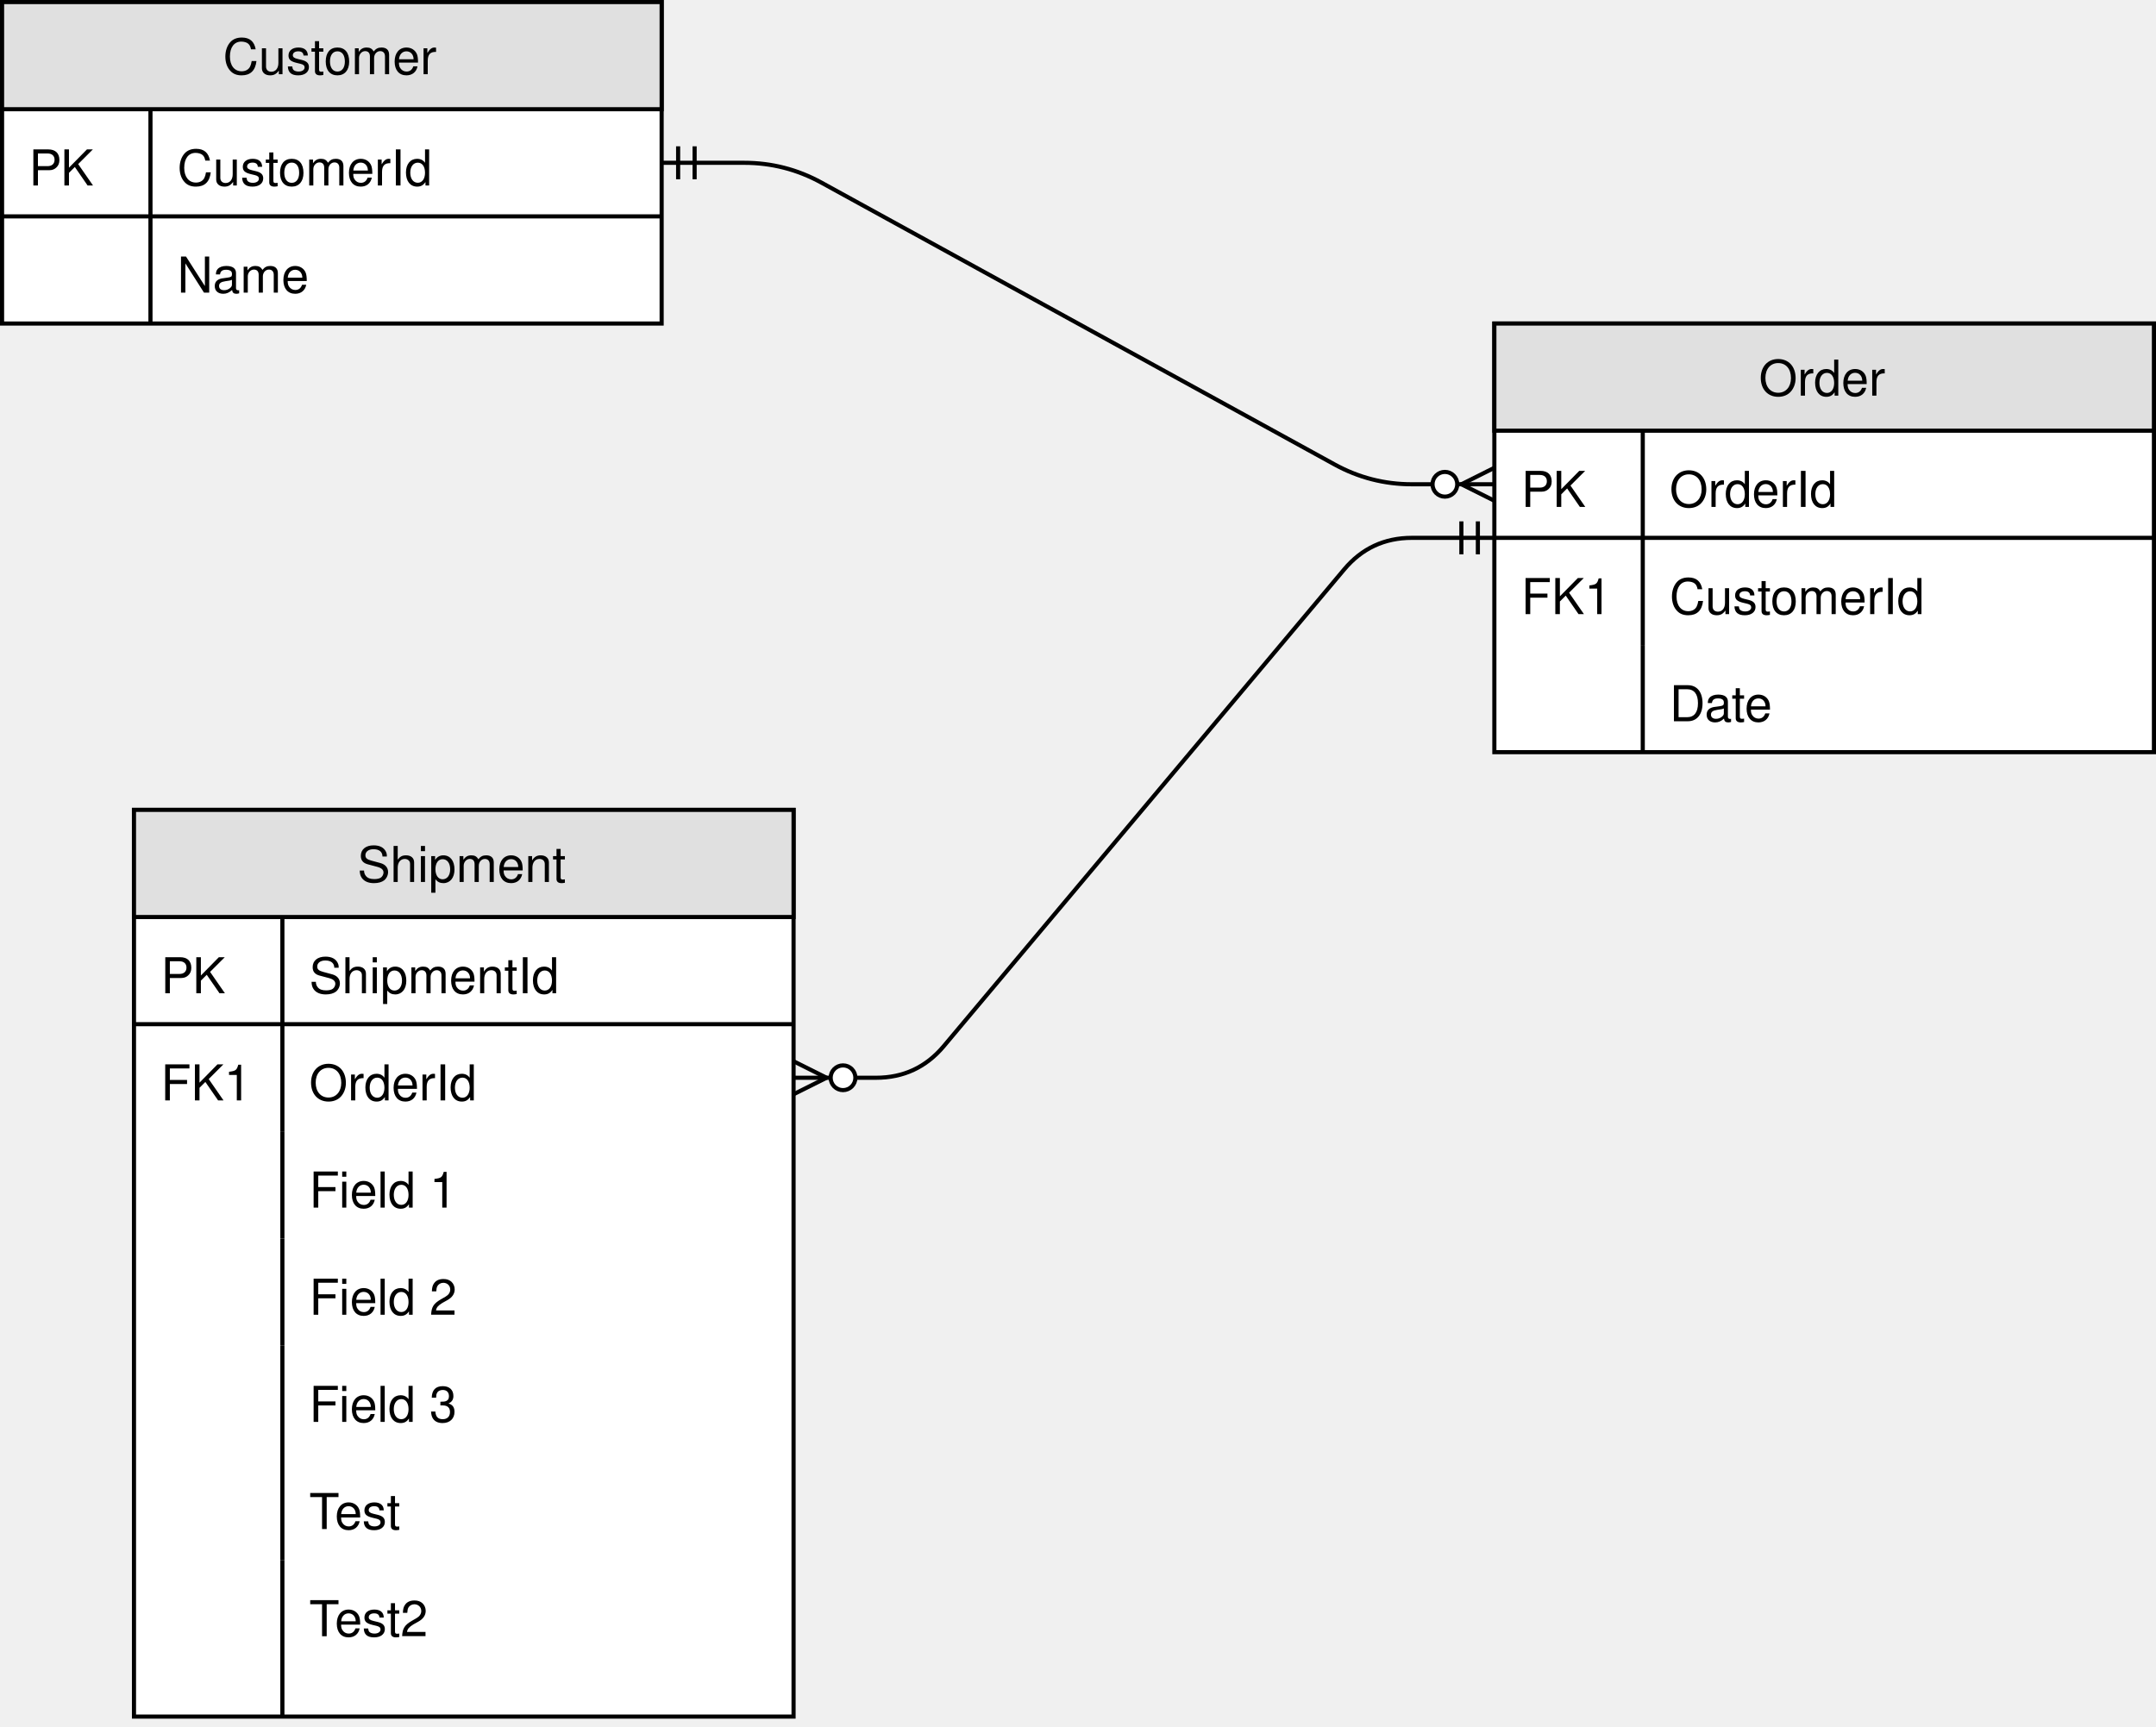
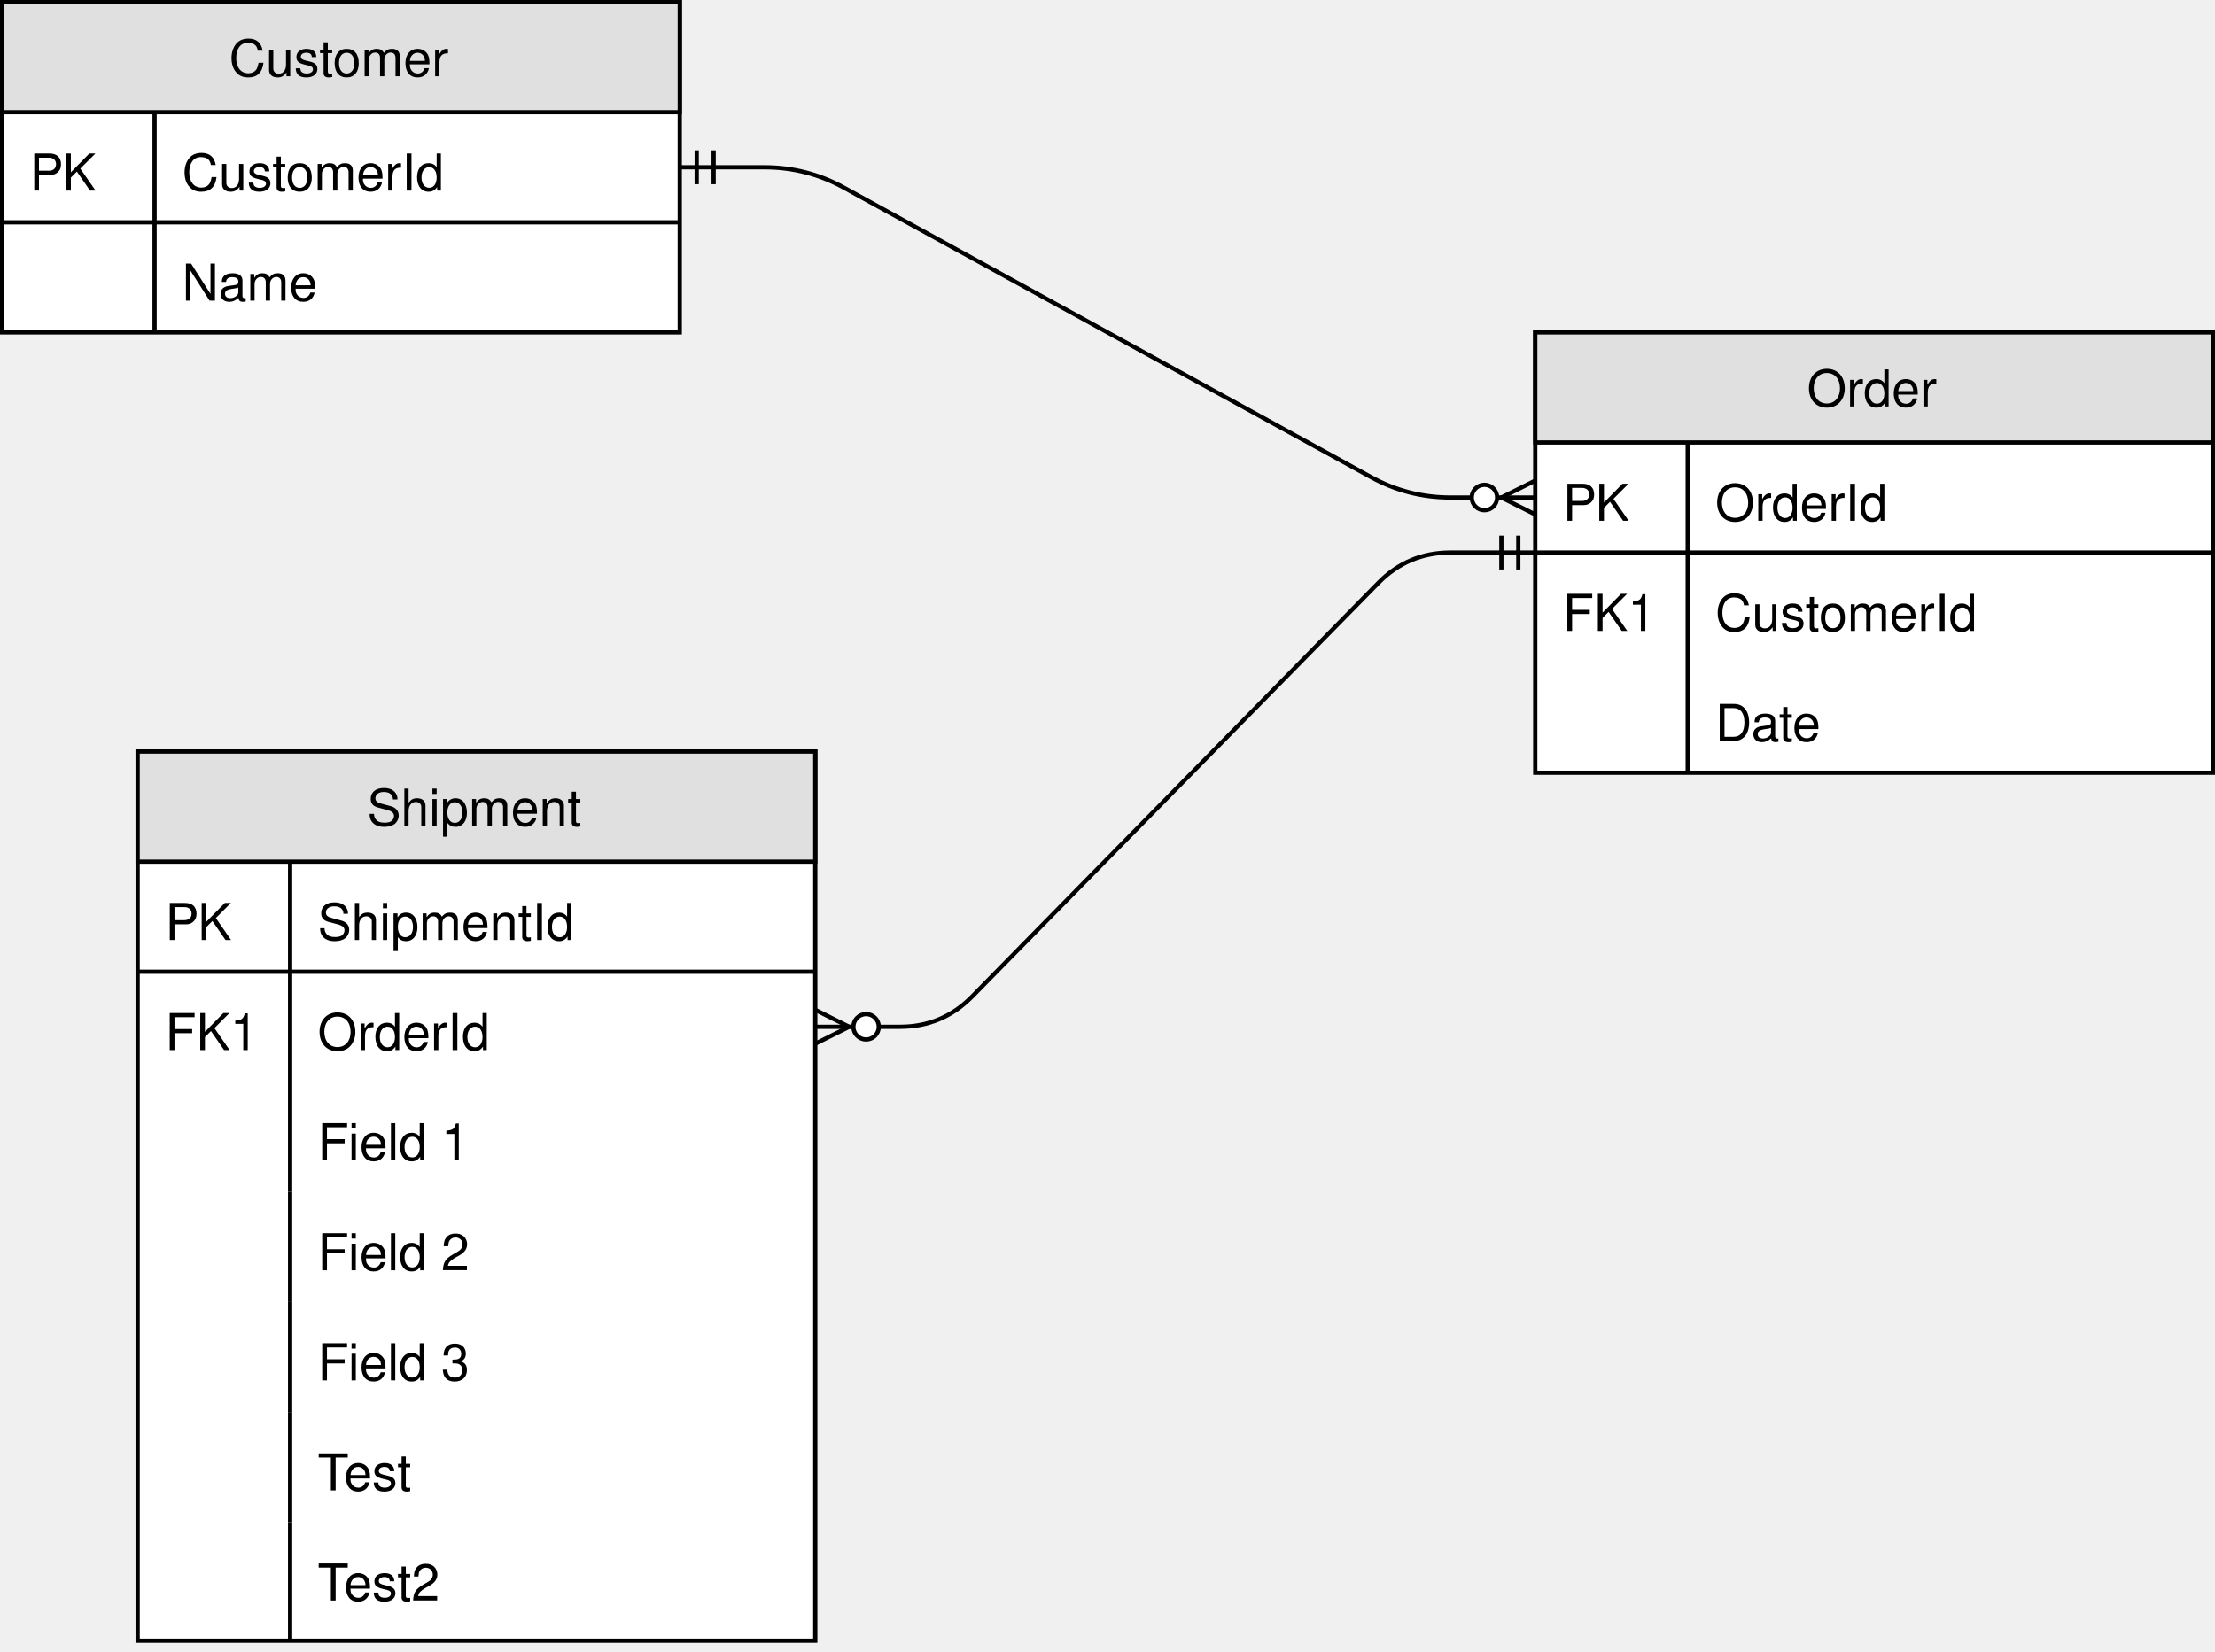
- <svg xmlns="http://www.w3.org/2000/svg" width="523px" height="419px" version="1.1" content="%3Cmxfile%20userAgent%3D%22Mozilla%2F5.0%20(Macintosh%3B%20Intel%20Mac%20OS%20X%2010_12_3)%20AppleWebKit%2F537.36%20(KHTML%2C%20like%20Gecko)%20Chrome%2F55.0.288.95%20Safari%2F537.36%22%20version%3D%22%40DRAWIO-VERSION%40%22%20editor%3D%22www.draw.io%22%20type%3D%22github%22%3E%3Cdiagram%20name%3D%22Page-1%22%3E7Vxdc9soFP01ftwdfVmOH2s36e403WbizPQZS1hmioUG4TrOr1%2BQQF9EjhQntjRDm8mICwLBPffockw8cZe7528UJNsfJIR44ljh88T9OnGcmePx38JwzA2%2Bd5MbIorC3GSXhhV6gdJoSesehTCtNWSEYIaSujEgcQwDVrMBSsmh3mxDcH3UBERQM6wCgHXrLxSybW69cfzS%2Fg9E0VaNbPvzvGYNgt8RJftYjjdx3E32L6%2FeAdWXnGi6BSE5VEzu7cRdUkJYfrV7XkIsllYtW37fXUtt8dwUxqzLDe48sJ2ZFQaev1lvws1fsoc%2FAO%2FlWiz3KSM7SOUDs6NapPSAdhjEvLTYkJitZI3Fy8EW4fAeHMlePEXK%2BKqo0mJLKHrh7QHmVTY38GrKJAb4CvPeEMZLggnNxnGhJf7X7lyJHuVYFKb83gc1Zbsw3YOUqechGIMkRevsCUWTHaARiheE8bnJRmo%2Bd%2FXhpf94r8KtMFStleeyAqPkdwEV0b%2FuCLWykDL4XDFJx3yDfJEZPfImsnYuY0bFkCweSkDavoTRtgLGmWwHZAxERcfFWI88ZkAc8cUoBrMVIo%2BN8lvDqZhQwwHMII0BgwuxXGkVffyiMs%2FSlGGyIz6dVnz%2BG%2BoI3YJEXHI3MARwOW13wUgifYfhRsGEymmJ67WChvAmwCiK%2BXXediF8iDhbfJHmrLMabGOSxUWagADF0X0%2BhGeVpkc5lMdNhPe3wRmYtigMYZyBjQEG1kVEJQTFLFvi6YL%2FcEcsrb%2Bnkymf5pKX7bLMf0RzypYk5rgEKAMg5MFwgCIgFiElyROHPyym3QfY1VD3dJS3EsrbsD%2FWAdUXeFWc1xDXB16uBq%2BH72fDal1lmVdQ0gldDSh9FJLeAouYYyultUZn09nFm1o%2BR%2B1tVwNBxeuufyGne5rT%2FwM7%2BDlsYhk2Of2aPJ9Aps4VCWSqYcnQR2dXey2uHjZ9%2BJrLf9LQ5MsXz5c9v5HCeh0zCdvy3pMyu83xBpoyz17Hp8mXB5kv%2B51hP4R8%2Bcbky%2Be88GYtzh72C2%2BuOf2z9%2BAma%2B6bNfemkatmzUr3rUDq7rttiKSzu%2Bct7h42kdi62vyVp0GGQ0bKIbOOEvXngEmXhg2BdFdZ2rZbA2cQXbDVnA7DCKoMnC8AYsdHiAFDJL4taxYwDr%2BITw55o9vHF0jJE%2FkB4qPab5d1OxCHP3NWeOeWNiV7GsCWGcnnZyqwT6SNYmInw7Iah9arG19ppNmC%2FIG1xzyxG34QSKzshK36TtidW%2FUu8hnLu5zKx5GNjrxGR06zo3xZtI4%2BYpts6zLwaouSHZRDGSnnclKO7TZw4Hsd3yyO9SZ4O0g5rj1MKcfW5WWFUSPnDFLOsds07WHqObYuZhtBp08aNW1x98DTqAtrxGYv1vtT0N48cl1BRxeGjaDTi0jGKQ3bujZ8hyDmNGKd731DJVeikqvqOo6uDRse6e7scSrDU13XUTxyvvcNj1yJR4qDFtc5mqULPIZIOnu7iMiREYmumCgicQ2RjJZI3Hfqcx%2BDKV0kMUTSnUhGIZH40PfAPJj7Yej49iZ45WDvk5i9oZCxUsj0gjqrhibDIN0ZpDUUx0UgusQqCMTsZsbLIDcdFVb3xF9kvhtOusBqGKQzg3y6uPoRLteVMP24nObzcR12kSt38rCLPbTTLs1DKgUP9D3t4jb%2F5lp9i8DZp114sfwOgbx5%2BT0N7u3%2F%3C%2Fdiagram%3E%3C%2Fmxfile%3E" resource="https://test.draw.io/?dev=1&amp;splash=0#Halderg%2Fsandbox%2Fmaster%2Fimages%252Fschema.svg" style="background-color: rgb(255, 255, 255);">
+ <svg xmlns="http://www.w3.org/2000/svg" width="523px" height="390px" version="1.1" content="%3Cmxfile%20userAgent%3D%22Mozilla%2F5.0%20(Macintosh%3B%20Intel%20Mac%20OS%20X%2010_12_3)%20AppleWebKit%2F537.36%20(KHTML%2C%20like%20Gecko)%20Chrome%2F55.0.288.95%20Safari%2F537.36%22%20version%3D%22%40DRAWIO-VERSION%40%22%20editor%3D%22www.draw.io%22%20type%3D%22github%22%3E%3Cdiagram%20name%3D%22Page-1%22%3E7Vxdc9soFP01ftwdIcly%2FFi7SXen6TYTZ6bPWMIyUyw8CNdxfv2CBPoicqQ4seUZ2kxGXBAI7rlHl2PikTffPH9jcLv%2BQSNERq4TPY%2B8ryPXnbi%2B%2BC0Nh9wQ%2BDe5IWY4yk2gNCzwC1JGR1l3OEJprSGnlHC8rRtDmiQo5DUbZIzu681WlNRH3cIYGYZFCIlp%2FYUjvs6tN25Q2v9BOF7rkUEwzWuWMPwdM7pL1Hgj11tl%2F%2FLqDdR9qYmmaxjRfcXk3Y68OaOU51eb5zkicmn1suX33bXUFs%2FNUMK73OBNQ%2BBOnCj0g9VyFa3%2BUj38gWSn1mK%2BSzndIKYemB%2F0IqV7vCEwEaXZiiZ8oWocUQ7XmET38EB38ilSLlZFl2ZryvCLaA%2BJqALCIKoZVxgQKyx6w4TMKaEsG8dDjvxfu3Mhe1RjMZSKex%2F0lEFhuocp189DCYHbFC%2BzJ5RNNpDFOJlRLuamGun53NWHV%2F4TvUq3oki31p7LCpzR3wVUZP%2BmI%2FTKIsbRc8WkHPMNiUXm7CCaqNqpihkdQ6q4LwEJAgWjdQWME9UOqhiIi46LsR5FzMAkFotRDAY0Ig%2BN8lvD6ZjQw0HCEUsgRzO5XGkVfeKiMs%2FSlGGyIz7dVnz%2BG5kIXcOtvBRu4BiSctrejNOt8h1BKw0TpqYlr5caGtKbkOA4Edd525n0IRZs8UWZs85qsE1oFhfpFoY4ie%2FzIXynND2qoXxhoqK%2FFcnAtMZRhJIMbBxyuCwiaktxwrMlHs%2FEj3DE3Pl7PBqLac5FGZRl8SObMz6nicAlxBkAkQiGPZIBMYsY3T4J%2BKNi2n2AXQ1130R5K6G8DftDHVB9gVfFeQ1xfeDlGfB6%2BH4yrJZVlnkFJZ3Q1YDSRyHpLbDIObZSWmt0Np1dvKnVc9TedjUQVLzuBWdyum84%2FT%2B4QZ%2FDJo5lk%2BOvydMJZOxekEDGBpYsfXR2td%2Fi6mHTR2C4%2FCeLbL589nzZDxoprN8xkwCO%2F56U2WuON9CUefI6Pm2%2BPMh8OegM%2ByHkyzc2Xz7lhTdpcfawX3hTw%2BmfvQe3WXPfrLk3jVw0a9a6bwVSd9%2BBJZLO7p62uHvYRAJMtfmrSIMsh1wph0w6StSfAyZTGrYE0l1ladtuDZxBTMHWcDqKYqQzcLEAmB8eEYEc0%2BS2rJmhJPoiPzkUjW4fXxCjT%2FQHTA56v13WbWAS%2FcxZ4Z1b2pTuWIhaZqSen%2BvAPpI2yokdDctqHDqvbnyVkWUL8gfVHvPIbvhBIrGyE3bqO2Fv6tS7yGes7nIrH0c2OvIbHbnNjvJlMTr6iG0yMGXgxRpvN0gNZaWc80k5wGvgwB93fLMA503wdpByPDBMKQeY8rLGqJVzBinngDZNe5h6DjDFbCvo9Emjxi3uHngadWaN2O7Fen8K2ptHLivomMKwFXR6Ecl1SsPA1IbvMCKCRpzTvW%2Bp5EJUclFdxzW1Ycsj3Z19ncrw2NR1NI%2Bc7n3LIxfikeKgxWWOZpkCjyWSzt4uIvLKiMRUTDSReJZIrpZIvHfqcx%2BDKVMksUTSnUiuQiIJUODDaTgNosgNwCp85WDvk5y9pZBrpZDxGXVWA02WQbozSGsoXheBmBKrJBC7m7leBrnpqrAe%2BYvMd8PJFFgtg3RmkM8XVz%2FA5aYSZh6XM3x%2BXYdd1ModPewChnbapXlIpeCBvqddvObfXOtvETj5tIsolt8hkDcvv6fBu%2F0f%3C%2Fdiagram%3E%3C%2Fmxfile%3E" resource="https://test.draw.io/?dev=1&amp;splash=0#Halderg%2Fsandbox%2Fmaster%2Fimages%252Fschema.svg" style="background-color: rgb(255, 255, 255);">
  <defs>
    <clipPath id="mx-clip-41-32-114-24-0">
      <rect x="41" y="32" width="114" height="24" />
    </clipPath>
    <clipPath id="mx-clip-5-32-26-24-0">
      <rect x="5" y="32" width="26" height="24" />
    </clipPath>
    <clipPath id="mx-clip-41-58-114-24-0">
      <rect x="41" y="58" width="114" height="24" />
    </clipPath>
    <clipPath id="mx-clip-403-110-114-24-0">
      <rect x="403" y="110" width="114" height="24" />
    </clipPath>
    <clipPath id="mx-clip-367-110-26-24-0">
      <rect x="367" y="110" width="26" height="24" />
    </clipPath>
    <clipPath id="mx-clip-403-136-114-24-0">
      <rect x="403" y="136" width="114" height="24" />
    </clipPath>
    <clipPath id="mx-clip-367-136-26-24-0">
      <rect x="367" y="136" width="26" height="24" />
    </clipPath>
    <clipPath id="mx-clip-403-162-114-24-0">
      <rect x="403" y="162" width="114" height="24" />
    </clipPath>
-     <clipPath id="mx-clip-73-228-114-24-0">
-       <rect x="73" y="228" width="114" height="24" />
+     <clipPath id="mx-clip-73-209-114-24-0">
+       <rect x="73" y="209" width="114" height="24" />
    </clipPath>
-     <clipPath id="mx-clip-37-228-26-24-0">
-       <rect x="37" y="228" width="26" height="24" />
+     <clipPath id="mx-clip-37-209-26-24-0">
+       <rect x="37" y="209" width="26" height="24" />
    </clipPath>
-     <clipPath id="mx-clip-73-254-114-24-0">
-       <rect x="73" y="254" width="114" height="24" />
+     <clipPath id="mx-clip-73-235-114-24-0">
+       <rect x="73" y="235" width="114" height="24" />
    </clipPath>
-     <clipPath id="mx-clip-37-254-26-24-0">
-       <rect x="37" y="254" width="26" height="24" />
+     <clipPath id="mx-clip-37-235-26-24-0">
+       <rect x="37" y="235" width="26" height="24" />
    </clipPath>
-     <clipPath id="mx-clip-73-280-114-24-0">
-       <rect x="73" y="280" width="114" height="24" />
+     <clipPath id="mx-clip-73-261-114-24-0">
+       <rect x="73" y="261" width="114" height="24" />
    </clipPath>
-     <clipPath id="mx-clip-73-306-114-24-0">
-       <rect x="73" y="306" width="114" height="24" />
+     <clipPath id="mx-clip-73-287-114-24-0">
+       <rect x="73" y="287" width="114" height="24" />
    </clipPath>
-     <clipPath id="mx-clip-73-332-114-24-0">
-       <rect x="73" y="332" width="114" height="24" />
+     <clipPath id="mx-clip-73-313-114-24-0">
+       <rect x="73" y="313" width="114" height="24" />
    </clipPath>
-     <clipPath id="mx-clip-73-358-114-24-0">
-       <rect x="73" y="358" width="114" height="24" />
+     <clipPath id="mx-clip-73-339-114-24-0">
+       <rect x="73" y="339" width="114" height="24" />
    </clipPath>
-     <clipPath id="mx-clip-73-384-114-36-0">
-       <rect x="73" y="384" width="114" height="36" />
+     <clipPath id="mx-clip-73-365-114-26-0">
+       <rect x="73" y="365" width="114" height="26" />
    </clipPath>
  </defs>
  <g transform="translate(0.5,0.5)">
    <rect x="0" y="0" width="160" height="78" fill="#ffffff" stroke="#000000" pointer-events="none" />
    <path d="M 0 26 L 0 0 L 160 0 L 160 26 Z" fill="#e0e0e0" stroke="#000000" stroke-miterlimit="10" pointer-events="none" />
    <g fill="#000000" font-family="Helvetica" text-anchor="middle" font-size="12px">
      <text x="79.5" y="17.5">Customer</text>
    </g>
    <path d="M 160 52 L 0 52" fill="none" stroke="#000000" stroke-miterlimit="10" pointer-events="none" />
    <g fill="#000000" font-family="Helvetica" text-decoration="underline" clip-path="url(#mx-clip-41-32-114-24-0)" font-size="12px">
      <text x="42.5" y="44.5">CustomerId</text>
    </g>
    <path d="M 36 26 L 36 52" fill="none" stroke="#000000" stroke-miterlimit="10" pointer-events="none" />
    <g fill="#000000" font-family="Helvetica" clip-path="url(#mx-clip-5-32-26-24-0)" font-size="12px">
      <text x="6.5" y="44.5">PK</text>
    </g>
    <g fill="#000000" font-family="Helvetica" clip-path="url(#mx-clip-41-58-114-24-0)" font-size="12px">
      <text x="42.5" y="70.5">Name</text>
    </g>
    <path d="M 36 52 L 36 78" fill="none" stroke="#000000" stroke-miterlimit="10" pointer-events="none" />
    <rect x="362" y="78" width="160" height="104" fill="#ffffff" stroke="#000000" pointer-events="none" />
    <path d="M 362 104 L 362 78 L 522 78 L 522 104 Z" fill="#e0e0e0" stroke="#000000" stroke-miterlimit="10" pointer-events="none" />
    <g fill="#000000" font-family="Helvetica" text-anchor="middle" font-size="12px">
      <text x="441.5" y="95.5">Order</text>
    </g>
    <path d="M 522 130 L 362 130" fill="none" stroke="#000000" stroke-miterlimit="10" pointer-events="none" />
    <g fill="#000000" font-family="Helvetica" text-decoration="underline" clip-path="url(#mx-clip-403-110-114-24-0)" font-size="12px">
      <text x="404.5" y="122.5">OrderId</text>
    </g>
    <path d="M 398 104 L 398 130" fill="none" stroke="#000000" stroke-miterlimit="10" pointer-events="none" />
    <g fill="#000000" font-family="Helvetica" clip-path="url(#mx-clip-367-110-26-24-0)" font-size="12px">
      <text x="368.5" y="122.5">PK</text>
    </g>
    <g fill="#000000" font-family="Helvetica" clip-path="url(#mx-clip-403-136-114-24-0)" font-size="12px">
      <text x="404.5" y="148.5">CustomerId</text>
    </g>
    <path d="M 398 130 L 398 156" fill="none" stroke="#000000" stroke-miterlimit="10" pointer-events="none" />
    <g fill="#000000" font-family="Helvetica" clip-path="url(#mx-clip-367-136-26-24-0)" font-size="12px">
      <text x="368.5" y="148.5">FK1</text>
    </g>
    <g fill="#000000" font-family="Helvetica" clip-path="url(#mx-clip-403-162-114-24-0)" font-size="12px">
      <text x="404.5" y="174.5">Date</text>
    </g>
    <path d="M 398 156 L 398 182" fill="none" stroke="#000000" stroke-miterlimit="10" pointer-events="none" />
    <path d="M 160 39 L 180 39 Q 190 39 198.76 43.81 L 323.24 112.19 Q 332 117 342 117 L 362 117" fill="none" stroke="#000000" stroke-miterlimit="10" pointer-events="none" />
    <path d="M 164 35 L 164 43 M 168 35 L 168 43" fill="none" stroke="#000000" stroke-miterlimit="10" pointer-events="none" />
    <ellipse cx="350" cy="117" rx="3" ry="3" fill="#ffffff" stroke="#000000" pointer-events="none" />
    <path d="M 362 113 L 354 117 L 362 121" fill="none" stroke="#000000" stroke-miterlimit="10" pointer-events="none" />
-     <rect x="32" y="196" width="160" height="220" fill="#ffffff" stroke="#000000" pointer-events="none" />
-     <path d="M 32 222 L 32 196 L 192 196 L 192 222 Z" fill="#e0e0e0" stroke="#000000" stroke-miterlimit="10" pointer-events="none" />
+     <rect x="32" y="177" width="160" height="210" fill="#ffffff" stroke="#000000" pointer-events="none" />
+     <path d="M 32 203 L 32 177 L 192 177 L 192 203 Z" fill="#e0e0e0" stroke="#000000" stroke-miterlimit="10" pointer-events="none" />
    <g fill="#000000" font-family="Helvetica" text-anchor="middle" font-size="12px">
-       <text x="111.5" y="213.5">Shipment</text>
+       <text x="111.5" y="194.5">Shipment</text>
    </g>
-     <path d="M 192 248 L 32 248" fill="none" stroke="#000000" stroke-miterlimit="10" pointer-events="none" />
-     <g fill="#000000" font-family="Helvetica" text-decoration="underline" clip-path="url(#mx-clip-73-228-114-24-0)" font-size="12px">
-       <text x="74.5" y="240.5">ShipmentId</text>
+     <path d="M 192 229 L 32 229" fill="none" stroke="#000000" stroke-miterlimit="10" pointer-events="none" />
+     <g fill="#000000" font-family="Helvetica" text-decoration="underline" clip-path="url(#mx-clip-73-209-114-24-0)" font-size="12px">
+       <text x="74.5" y="221.5">ShipmentId</text>
    </g>
-     <path d="M 68 222 L 68 248" fill="none" stroke="#000000" stroke-miterlimit="10" pointer-events="none" />
-     <g fill="#000000" font-family="Helvetica" clip-path="url(#mx-clip-37-228-26-24-0)" font-size="12px">
-       <text x="38.5" y="240.5">PK</text>
+     <path d="M 68 203 L 68 229" fill="none" stroke="#000000" stroke-miterlimit="10" pointer-events="none" />
+     <g fill="#000000" font-family="Helvetica" clip-path="url(#mx-clip-37-209-26-24-0)" font-size="12px">
+       <text x="38.5" y="221.5">PK</text>
    </g>
-     <g fill="#000000" font-family="Helvetica" clip-path="url(#mx-clip-73-254-114-24-0)" font-size="12px">
-       <text x="74.5" y="266.5">OrderId</text>
+     <g fill="#000000" font-family="Helvetica" clip-path="url(#mx-clip-73-235-114-24-0)" font-size="12px">
+       <text x="74.5" y="247.5">OrderId</text>
    </g>
-     <path d="M 68 248 L 68 274" fill="none" stroke="#000000" stroke-miterlimit="10" pointer-events="none" />
-     <g fill="#000000" font-family="Helvetica" clip-path="url(#mx-clip-37-254-26-24-0)" font-size="12px">
-       <text x="38.5" y="266.5">FK1</text>
+     <path d="M 68 229 L 68 255" fill="none" stroke="#000000" stroke-miterlimit="10" pointer-events="none" />
+     <g fill="#000000" font-family="Helvetica" clip-path="url(#mx-clip-37-235-26-24-0)" font-size="12px">
+       <text x="38.5" y="247.5">FK1</text>
    </g>
-     <g fill="#000000" font-family="Helvetica" clip-path="url(#mx-clip-73-280-114-24-0)" font-size="12px">
-       <text x="74.5" y="292.5">Field 1</text>
+     <g fill="#000000" font-family="Helvetica" clip-path="url(#mx-clip-73-261-114-24-0)" font-size="12px">
+       <text x="74.5" y="273.5">Field 1</text>
    </g>
-     <path d="M 68 274 L 68 300" fill="none" stroke="#000000" stroke-miterlimit="10" pointer-events="none" />
-     <g fill="#000000" font-family="Helvetica" clip-path="url(#mx-clip-73-306-114-24-0)" font-size="12px">
-       <text x="74.5" y="318.5">Field 2</text>
+     <path d="M 68 255 L 68 281" fill="none" stroke="#000000" stroke-miterlimit="10" pointer-events="none" />
+     <g fill="#000000" font-family="Helvetica" clip-path="url(#mx-clip-73-287-114-24-0)" font-size="12px">
+       <text x="74.5" y="299.5">Field 2</text>
    </g>
-     <path d="M 68 300 L 68 326" fill="none" stroke="#000000" stroke-miterlimit="10" pointer-events="none" />
-     <g fill="#000000" font-family="Helvetica" clip-path="url(#mx-clip-73-332-114-24-0)" font-size="12px">
-       <text x="74.5" y="344.5">Field 3</text>
+     <path d="M 68 281 L 68 307" fill="none" stroke="#000000" stroke-miterlimit="10" pointer-events="none" />
+     <g fill="#000000" font-family="Helvetica" clip-path="url(#mx-clip-73-313-114-24-0)" font-size="12px">
+       <text x="74.5" y="325.5">Field 3</text>
    </g>
-     <path d="M 68 326 L 68 352" fill="none" stroke="#000000" stroke-miterlimit="10" pointer-events="none" />
-     <g fill="#000000" font-family="Helvetica" clip-path="url(#mx-clip-73-358-114-24-0)" font-size="12px">
-       <text x="74.5" y="370.5">Test</text>
+     <path d="M 68 307 L 68 333" fill="none" stroke="#000000" stroke-miterlimit="10" pointer-events="none" />
+     <g fill="#000000" font-family="Helvetica" clip-path="url(#mx-clip-73-339-114-24-0)" font-size="12px">
+       <text x="74.5" y="351.5">Test</text>
    </g>
-     <path d="M 68 352 L 68 378" fill="none" stroke="#000000" stroke-miterlimit="10" pointer-events="none" />
-     <g fill="#000000" font-family="Helvetica" clip-path="url(#mx-clip-73-384-114-36-0)" font-size="12px">
-       <text x="74.5" y="396.5">Test2</text>
+     <path d="M 68 333 L 68 359" fill="none" stroke="#000000" stroke-miterlimit="10" pointer-events="none" />
+     <g fill="#000000" font-family="Helvetica" clip-path="url(#mx-clip-73-365-114-26-0)" font-size="12px">
+       <text x="74.5" y="377.5">Test2</text>
    </g>
-     <path d="M 68 378 L 68 416" fill="none" stroke="#000000" stroke-miterlimit="10" pointer-events="none" />
-     <path d="M 362 130 L 342 130 Q 332 130 325.57 137.66 L 228.43 253.34 Q 222 261 212 261 L 192 261" fill="none" stroke="#000000" stroke-miterlimit="10" pointer-events="none" />
+     <path d="M 68 359 L 68 387" fill="none" stroke="#000000" stroke-miterlimit="10" pointer-events="none" />
+     <path d="M 362 130 L 342 130 Q 332 130 324.99 137.13 L 229.01 234.87 Q 222 242 212 242 L 192 242" fill="none" stroke="#000000" stroke-miterlimit="10" pointer-events="none" />
    <path d="M 358 134 L 358 126 M 354 134 L 354 126" fill="none" stroke="#000000" stroke-miterlimit="10" pointer-events="none" />
-     <ellipse cx="204" cy="261" rx="3" ry="3" fill="#ffffff" stroke="#000000" pointer-events="none" />
-     <path d="M 192 265 L 200 261 L 192 257" fill="none" stroke="#000000" stroke-miterlimit="10" pointer-events="none" />
+     <ellipse cx="204" cy="242" rx="3" ry="3" fill="#ffffff" stroke="#000000" pointer-events="none" />
+     <path d="M 192 246 L 200 242 L 192 238" fill="none" stroke="#000000" stroke-miterlimit="10" pointer-events="none" />
  </g>
</svg>
